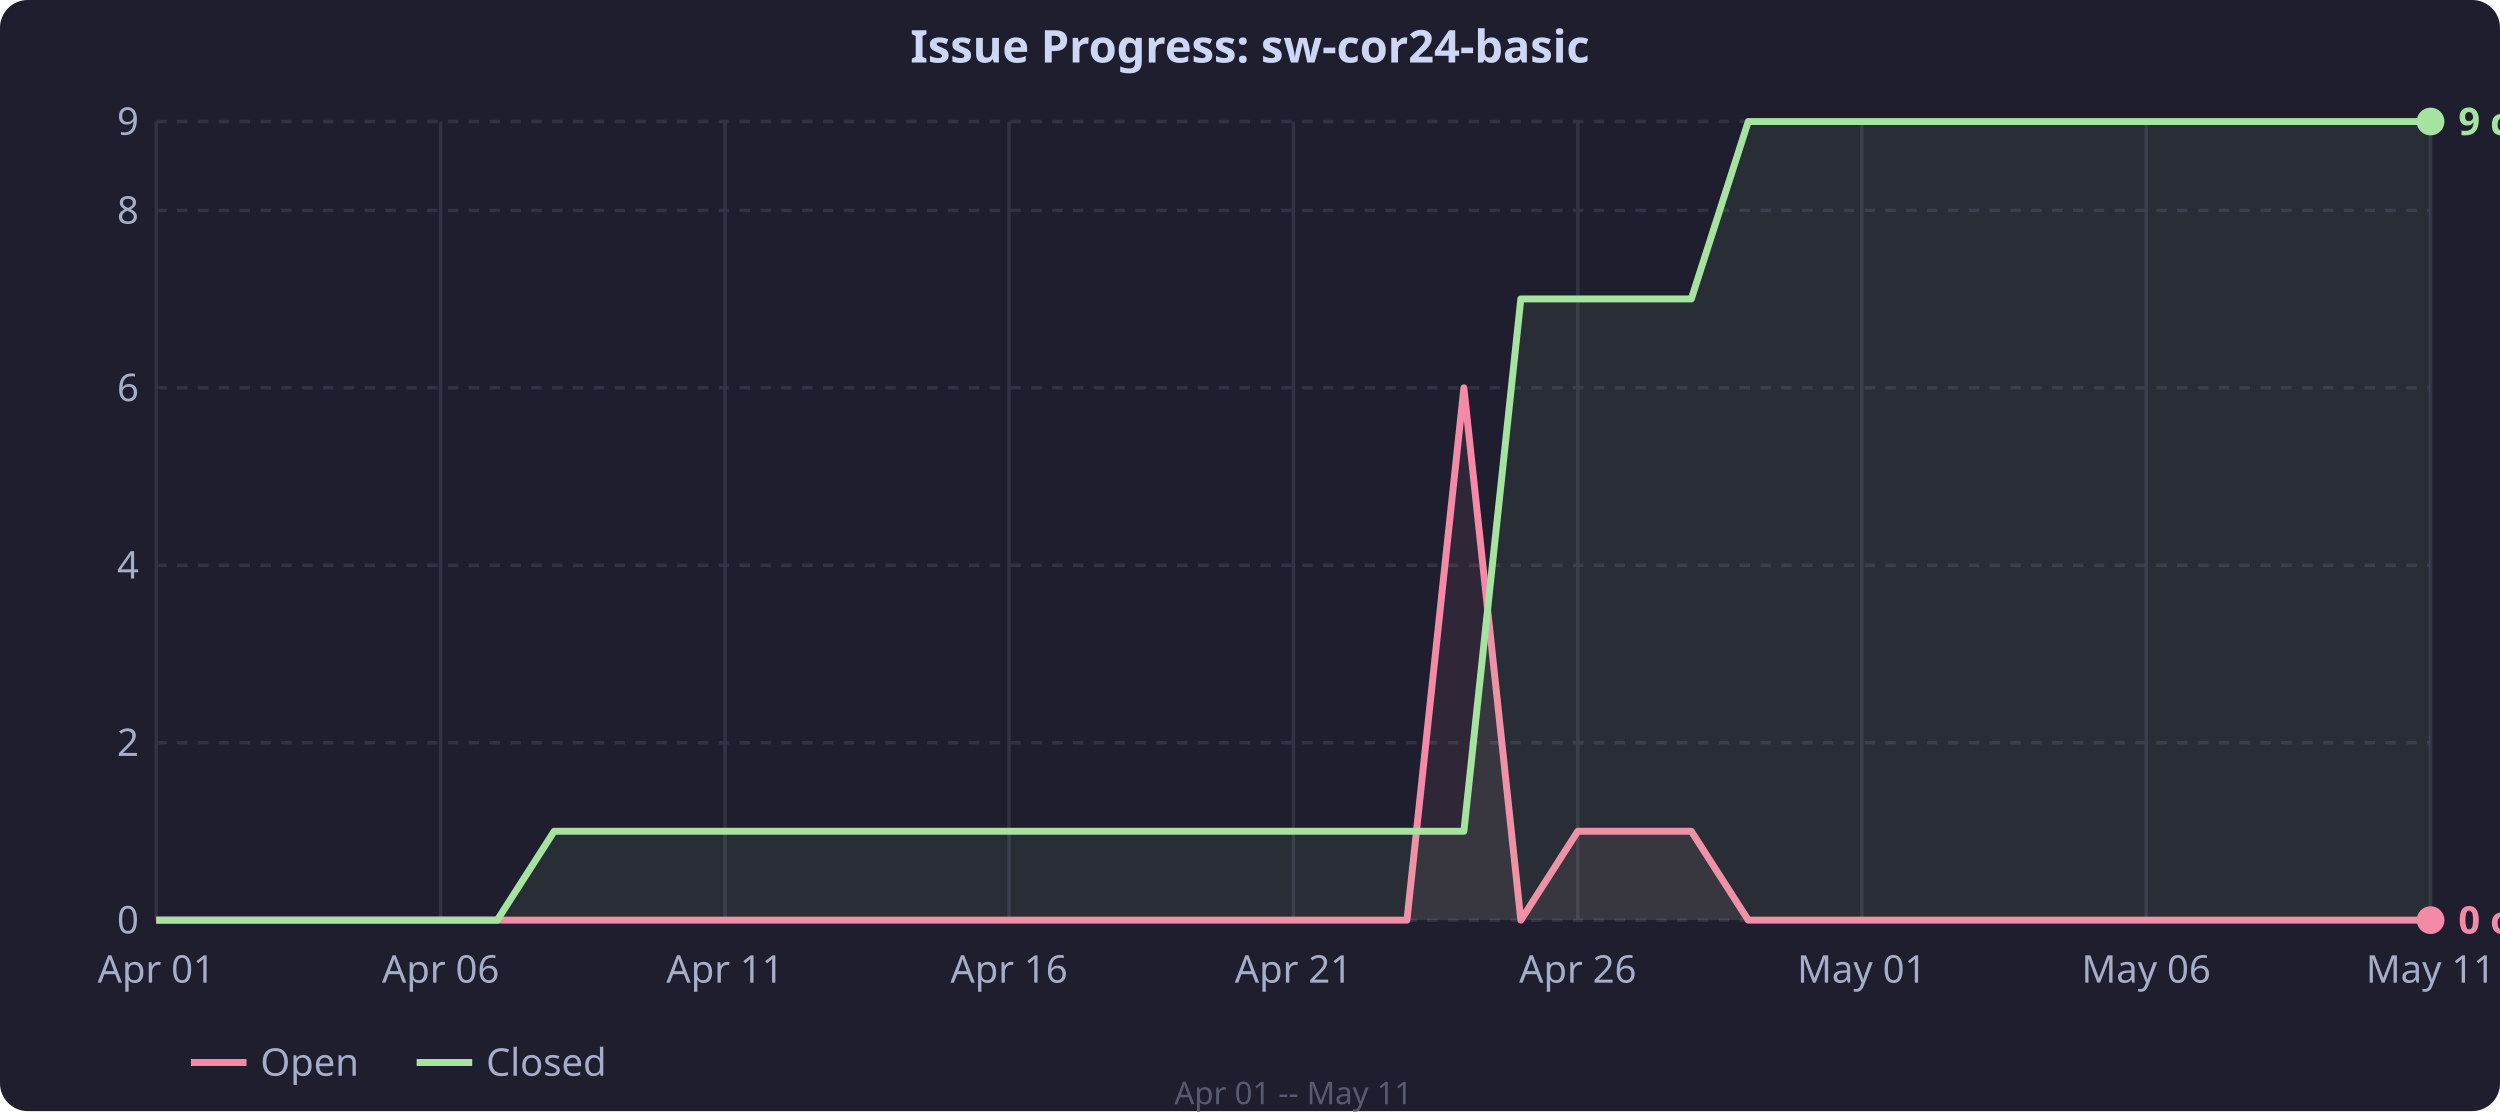
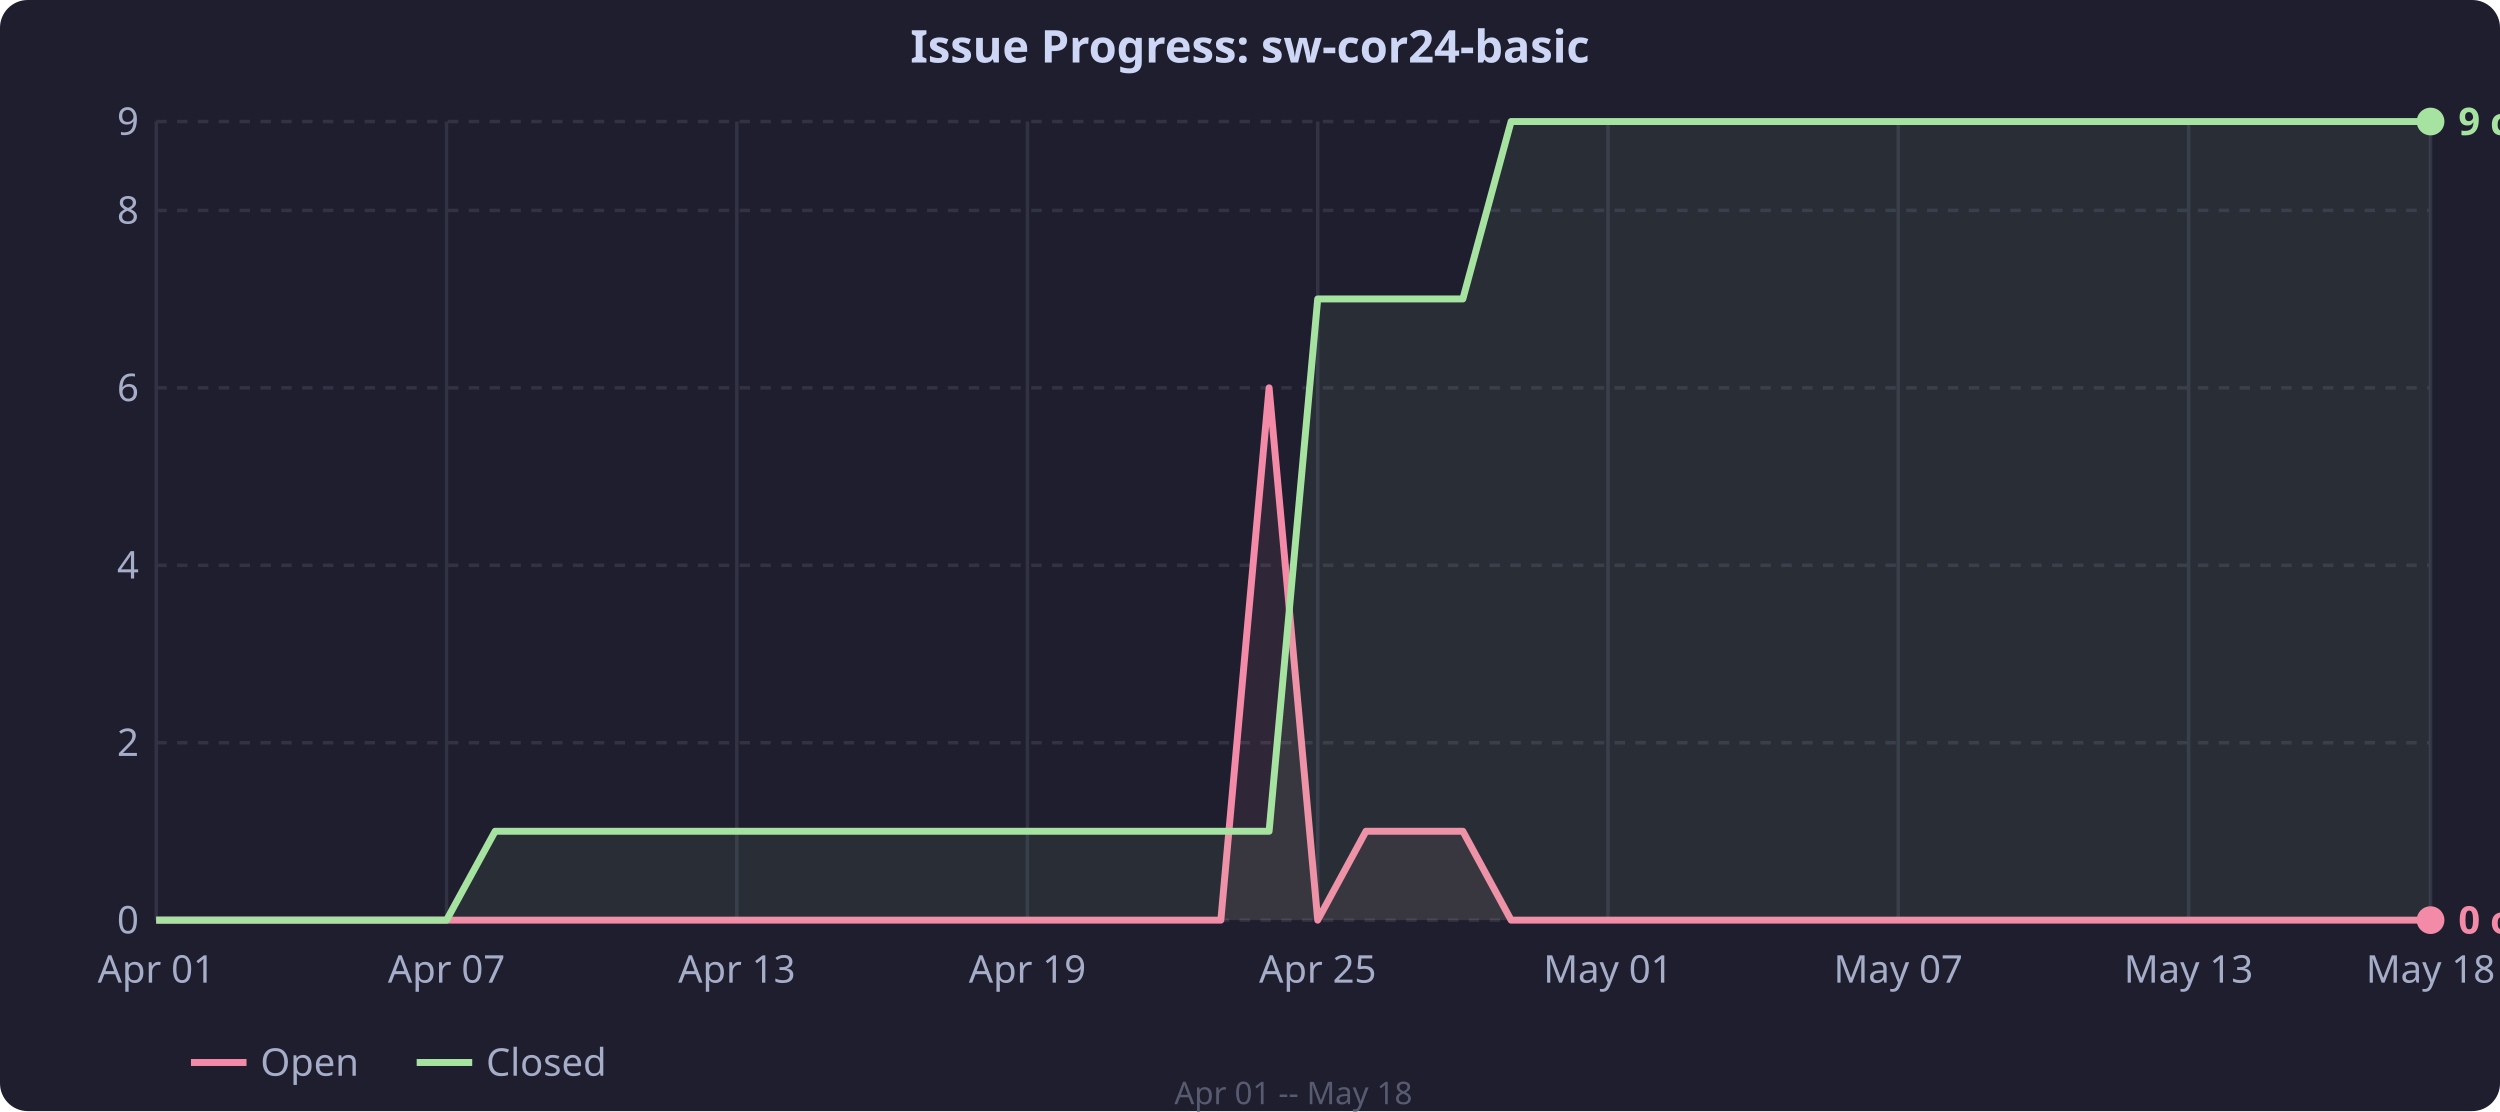
<svg xmlns="http://www.w3.org/2000/svg" viewBox="0 0 720 320" style="font-family: system-ui, sans-serif; font-size: 11px; color: #cdd6f4;">
  <rect width="720" height="320" fill="#1e1e2e" rx="8" />
  <line x1="45" y1="265.0" x2="700" y2="265.0" stroke="#313244" stroke-dasharray="3,3" />
  <text x="40" y="265.0" fill="#a6adc8" text-anchor="end" dominant-baseline="middle">0</text>
  <line x1="45" y1="213.9" x2="700" y2="213.9" stroke="#313244" stroke-dasharray="3,3" />
  <text x="40" y="213.9" fill="#a6adc8" text-anchor="end" dominant-baseline="middle">2</text>
  <line x1="45" y1="162.8" x2="700" y2="162.8" stroke="#313244" stroke-dasharray="3,3" />
  <text x="40" y="162.8" fill="#a6adc8" text-anchor="end" dominant-baseline="middle">4</text>
  <line x1="45" y1="111.7" x2="700" y2="111.7" stroke="#313244" stroke-dasharray="3,3" />
  <text x="40" y="111.7" fill="#a6adc8" text-anchor="end" dominant-baseline="middle">6</text>
  <line x1="45" y1="60.6" x2="700" y2="60.6" stroke="#313244" stroke-dasharray="3,3" />
  <text x="40" y="60.6" fill="#a6adc8" text-anchor="end" dominant-baseline="middle">8</text>
  <line x1="45" y1="35.0" x2="700" y2="35.0" stroke="#313244" stroke-dasharray="3,3" />
  <text x="40" y="35.0" fill="#a6adc8" text-anchor="end" dominant-baseline="middle">9</text>
  <text x="45.0" y="283" fill="#a6adc8" text-anchor="middle">Apr 01</text>
  <line x1="45.0" y1="35" x2="45.0" y2="265" stroke="#313244" />
-   <text x="126.9" y="283" fill="#a6adc8" text-anchor="middle">Apr 06</text>
-   <line x1="126.9" y1="35" x2="126.9" y2="265" stroke="#313244" />
-   <text x="208.8" y="283" fill="#a6adc8" text-anchor="middle">Apr 11</text>
-   <line x1="208.8" y1="35" x2="208.8" y2="265" stroke="#313244" />
-   <text x="290.6" y="283" fill="#a6adc8" text-anchor="middle">Apr 16</text>
-   <line x1="290.6" y1="35" x2="290.6" y2="265" stroke="#313244" />
-   <text x="372.5" y="283" fill="#a6adc8" text-anchor="middle">Apr 21</text>
-   <line x1="372.5" y1="35" x2="372.5" y2="265" stroke="#313244" />
-   <text x="454.4" y="283" fill="#a6adc8" text-anchor="middle">Apr 26</text>
-   <line x1="454.4" y1="35" x2="454.4" y2="265" stroke="#313244" />
-   <text x="536.2" y="283" fill="#a6adc8" text-anchor="middle">May 01</text>
-   <line x1="536.2" y1="35" x2="536.2" y2="265" stroke="#313244" />
-   <text x="618.1" y="283" fill="#a6adc8" text-anchor="middle">May 06</text>
-   <line x1="618.1" y1="35" x2="618.1" y2="265" stroke="#313244" />
-   <text x="700.0" y="283" fill="#a6adc8" text-anchor="middle">May 11</text>
+   <text x="128.6" y="283" fill="#a6adc8" text-anchor="middle">Apr 07</text>
+   <line x1="128.6" y1="35" x2="128.6" y2="265" stroke="#313244" />
+   <text x="212.2" y="283" fill="#a6adc8" text-anchor="middle">Apr 13</text>
+   <line x1="212.2" y1="35" x2="212.2" y2="265" stroke="#313244" />
+   <text x="295.9" y="283" fill="#a6adc8" text-anchor="middle">Apr 19</text>
+   <line x1="295.9" y1="35" x2="295.9" y2="265" stroke="#313244" />
+   <text x="379.5" y="283" fill="#a6adc8" text-anchor="middle">Apr 25</text>
+   <line x1="379.5" y1="35" x2="379.5" y2="265" stroke="#313244" />
+   <text x="463.1" y="283" fill="#a6adc8" text-anchor="middle">May 01</text>
+   <line x1="463.1" y1="35" x2="463.1" y2="265" stroke="#313244" />
+   <text x="546.7" y="283" fill="#a6adc8" text-anchor="middle">May 07</text>
+   <line x1="546.7" y1="35" x2="546.7" y2="265" stroke="#313244" />
+   <text x="630.3" y="283" fill="#a6adc8" text-anchor="middle">May 13</text>
+   <line x1="630.3" y1="35" x2="630.3" y2="265" stroke="#313244" />
+   <text x="700.0" y="283" fill="#a6adc8" text-anchor="middle">May 18</text>
  <line x1="700.0" y1="35" x2="700.0" y2="265" stroke="#313244" />
-   <polygon fill="rgba(243,139,168,0.08)" points="45.0,265.0 61.4,265.0 77.8,265.0 94.1,265.0 110.5,265.0 126.9,265.0 143.2,265.0 159.6,265.0 176.0,265.0 192.4,265.0 208.8,265.0 225.1,265.0 241.5,265.0 257.9,265.0 274.2,265.0 290.6,265.0 307.0,265.0 323.4,265.0 339.8,265.0 356.1,265.0 372.5,265.0 388.9,265.0 405.2,265.0 421.6,111.7 438.0,265.0 454.4,239.4 470.8,239.4 487.1,239.4 503.5,265.0 519.9,265.0 536.2,265.0 552.6,265.0 569.0,265.0 585.4,265.0 601.8,265.0 618.1,265.0 634.5,265.0 650.9,265.0 667.2,265.0 683.6,265.0 700.0,265.0 700.0,265.0 45.0,265.0" />
-   <polyline fill="none" stroke="#f38ba8" stroke-width="2" stroke-linejoin="round" points="45.0,265.0 61.4,265.0 77.8,265.0 94.1,265.0 110.5,265.0 126.9,265.0 143.2,265.0 159.6,265.0 176.0,265.0 192.4,265.0 208.8,265.0 225.1,265.0 241.5,265.0 257.9,265.0 274.2,265.0 290.6,265.0 307.0,265.0 323.4,265.0 339.8,265.0 356.1,265.0 372.5,265.0 388.9,265.0 405.2,265.0 421.6,111.7 438.0,265.0 454.4,239.4 470.8,239.4 487.1,239.4 503.5,265.0 519.9,265.0 536.2,265.0 552.6,265.0 569.0,265.0 585.4,265.0 601.8,265.0 618.1,265.0 634.5,265.0 650.9,265.0 667.2,265.0 683.6,265.0 700.0,265.0" />
-   <polygon fill="rgba(166,227,161,0.08)" points="45.0,265.0 61.4,265.0 77.8,265.0 94.1,265.0 110.5,265.0 126.9,265.0 143.2,265.0 159.6,239.4 176.0,239.4 192.4,239.4 208.8,239.4 225.1,239.4 241.5,239.4 257.9,239.4 274.2,239.4 290.6,239.4 307.0,239.4 323.4,239.4 339.8,239.4 356.1,239.4 372.5,239.4 388.9,239.4 405.2,239.4 421.6,239.4 438.0,86.1 454.4,86.1 470.8,86.1 487.1,86.1 503.5,35.0 519.9,35.0 536.2,35.0 552.6,35.0 569.0,35.0 585.4,35.0 601.8,35.0 618.1,35.0 634.5,35.0 650.9,35.0 667.2,35.0 683.6,35.0 700.0,35.0 700.0,265.0 45.0,265.0" />
-   <polyline fill="none" stroke="#a6e3a1" stroke-width="2" stroke-linejoin="round" points="45.0,265.0 61.4,265.0 77.8,265.0 94.1,265.0 110.5,265.0 126.9,265.0 143.2,265.0 159.6,239.4 176.0,239.4 192.4,239.4 208.8,239.4 225.1,239.4 241.5,239.4 257.9,239.4 274.2,239.4 290.6,239.4 307.0,239.4 323.4,239.4 339.8,239.4 356.1,239.4 372.5,239.4 388.9,239.4 405.2,239.4 421.6,239.4 438.0,86.1 454.4,86.1 470.8,86.1 487.1,86.1 503.5,35.0 519.9,35.0 536.2,35.0 552.6,35.0 569.0,35.0 585.4,35.0 601.8,35.0 618.1,35.0 634.5,35.0 650.9,35.0 667.2,35.0 683.6,35.0 700.0,35.0" />
+   <polygon fill="rgba(243,139,168,0.08)" points="45.0,265.0 58.9,265.0 72.9,265.0 86.8,265.0 100.7,265.0 114.7,265.0 128.6,265.0 142.6,265.0 156.5,265.0 170.4,265.0 184.4,265.0 198.3,265.0 212.2,265.0 226.2,265.0 240.1,265.0 254.0,265.0 268.0,265.0 281.9,265.0 295.9,265.0 309.8,265.0 323.7,265.0 337.7,265.0 351.6,265.0 365.5,111.7 379.5,265.0 393.4,239.4 407.3,239.4 421.3,239.4 435.2,265.0 449.1,265.0 463.1,265.0 477.0,265.0 491.0,265.0 504.9,265.0 518.8,265.0 532.8,265.0 546.7,265.0 560.6,265.0 574.6,265.0 588.5,265.0 602.4,265.0 616.4,265.0 630.3,265.0 644.3,265.0 658.2,265.0 672.1,265.0 686.1,265.0 700.0,265.0 700.0,265.0 45.0,265.0" />
+   <polyline fill="none" stroke="#f38ba8" stroke-width="2" stroke-linejoin="round" points="45.0,265.0 58.9,265.0 72.9,265.0 86.8,265.0 100.7,265.0 114.7,265.0 128.6,265.0 142.6,265.0 156.5,265.0 170.4,265.0 184.4,265.0 198.3,265.0 212.2,265.0 226.2,265.0 240.1,265.0 254.0,265.0 268.0,265.0 281.9,265.0 295.9,265.0 309.8,265.0 323.7,265.0 337.7,265.0 351.6,265.0 365.5,111.7 379.5,265.0 393.4,239.4 407.3,239.4 421.3,239.4 435.2,265.0 449.1,265.0 463.1,265.0 477.0,265.0 491.0,265.0 504.9,265.0 518.8,265.0 532.8,265.0 546.7,265.0 560.6,265.0 574.6,265.0 588.5,265.0 602.4,265.0 616.4,265.0 630.3,265.0 644.3,265.0 658.2,265.0 672.1,265.0 686.1,265.0 700.0,265.0" />
+   <polygon fill="rgba(166,227,161,0.08)" points="45.0,265.0 58.9,265.0 72.9,265.0 86.8,265.0 100.7,265.0 114.7,265.0 128.6,265.0 142.6,239.4 156.5,239.4 170.4,239.4 184.4,239.4 198.3,239.4 212.2,239.4 226.2,239.4 240.1,239.4 254.0,239.4 268.0,239.4 281.9,239.4 295.9,239.4 309.8,239.4 323.7,239.4 337.7,239.4 351.6,239.4 365.5,239.4 379.5,86.1 393.4,86.1 407.3,86.1 421.3,86.1 435.2,35.0 449.1,35.0 463.1,35.0 477.0,35.0 491.0,35.0 504.9,35.0 518.8,35.0 532.8,35.0 546.7,35.0 560.6,35.0 574.6,35.0 588.5,35.0 602.4,35.0 616.4,35.0 630.3,35.0 644.3,35.0 658.2,35.0 672.1,35.0 686.1,35.0 700.0,35.0 700.0,265.0 45.0,265.0" />
+   <polyline fill="none" stroke="#a6e3a1" stroke-width="2" stroke-linejoin="round" points="45.0,265.0 58.9,265.0 72.9,265.0 86.8,265.0 100.7,265.0 114.7,265.0 128.6,265.0 142.6,239.4 156.5,239.4 170.4,239.4 184.4,239.4 198.3,239.4 212.2,239.4 226.2,239.4 240.1,239.4 254.0,239.4 268.0,239.4 281.9,239.4 295.9,239.4 309.8,239.4 323.7,239.4 337.7,239.4 351.6,239.4 365.5,239.4 379.5,86.1 393.4,86.1 407.3,86.1 421.3,86.1 435.2,35.0 449.1,35.0 463.1,35.0 477.0,35.0 491.0,35.0 504.9,35.0 518.8,35.0 532.8,35.0 546.7,35.0 560.6,35.0 574.6,35.0 588.5,35.0 602.4,35.0 616.4,35.0 630.3,35.0 644.3,35.0 658.2,35.0 672.1,35.0 686.1,35.0 700.0,35.0" />
  <circle cx="700.0" cy="265.0" r="4" fill="#f38ba8" />
  <circle cx="700.0" cy="35.0" r="4" fill="#a6e3a1" />
  <text x="708.0" y="265.0" fill="#f38ba8" text-anchor="start" dominant-baseline="middle" font-size="11px" font-weight="600">0 open</text>
  <text x="708.0" y="35.0" fill="#a6e3a1" text-anchor="start" dominant-baseline="middle" font-size="11px" font-weight="600">9 closed</text>
  <text x="360" y="18" fill="#cdd6f4" text-anchor="middle" font-size="13px" font-weight="600">Issue Progress: sw-cor24-basic</text>
  <line x1="55" y1="306" x2="71" y2="306" stroke="#f38ba8" stroke-width="2" />
  <text x="75" y="306" fill="#a6adc8" dominant-baseline="middle">Open</text>
  <line x1="120" y1="306" x2="136" y2="306" stroke="#a6e3a1" stroke-width="2" />
  <text x="140" y="306" fill="#a6adc8" dominant-baseline="middle">Closed</text>
-   <text x="372.5" y="318" fill="#585b70" text-anchor="middle" font-size="9px">Apr 01 -- May 11</text>
+   <text x="372.5" y="318" fill="#585b70" text-anchor="middle" font-size="9px">Apr 01 -- May 18</text>
</svg>
